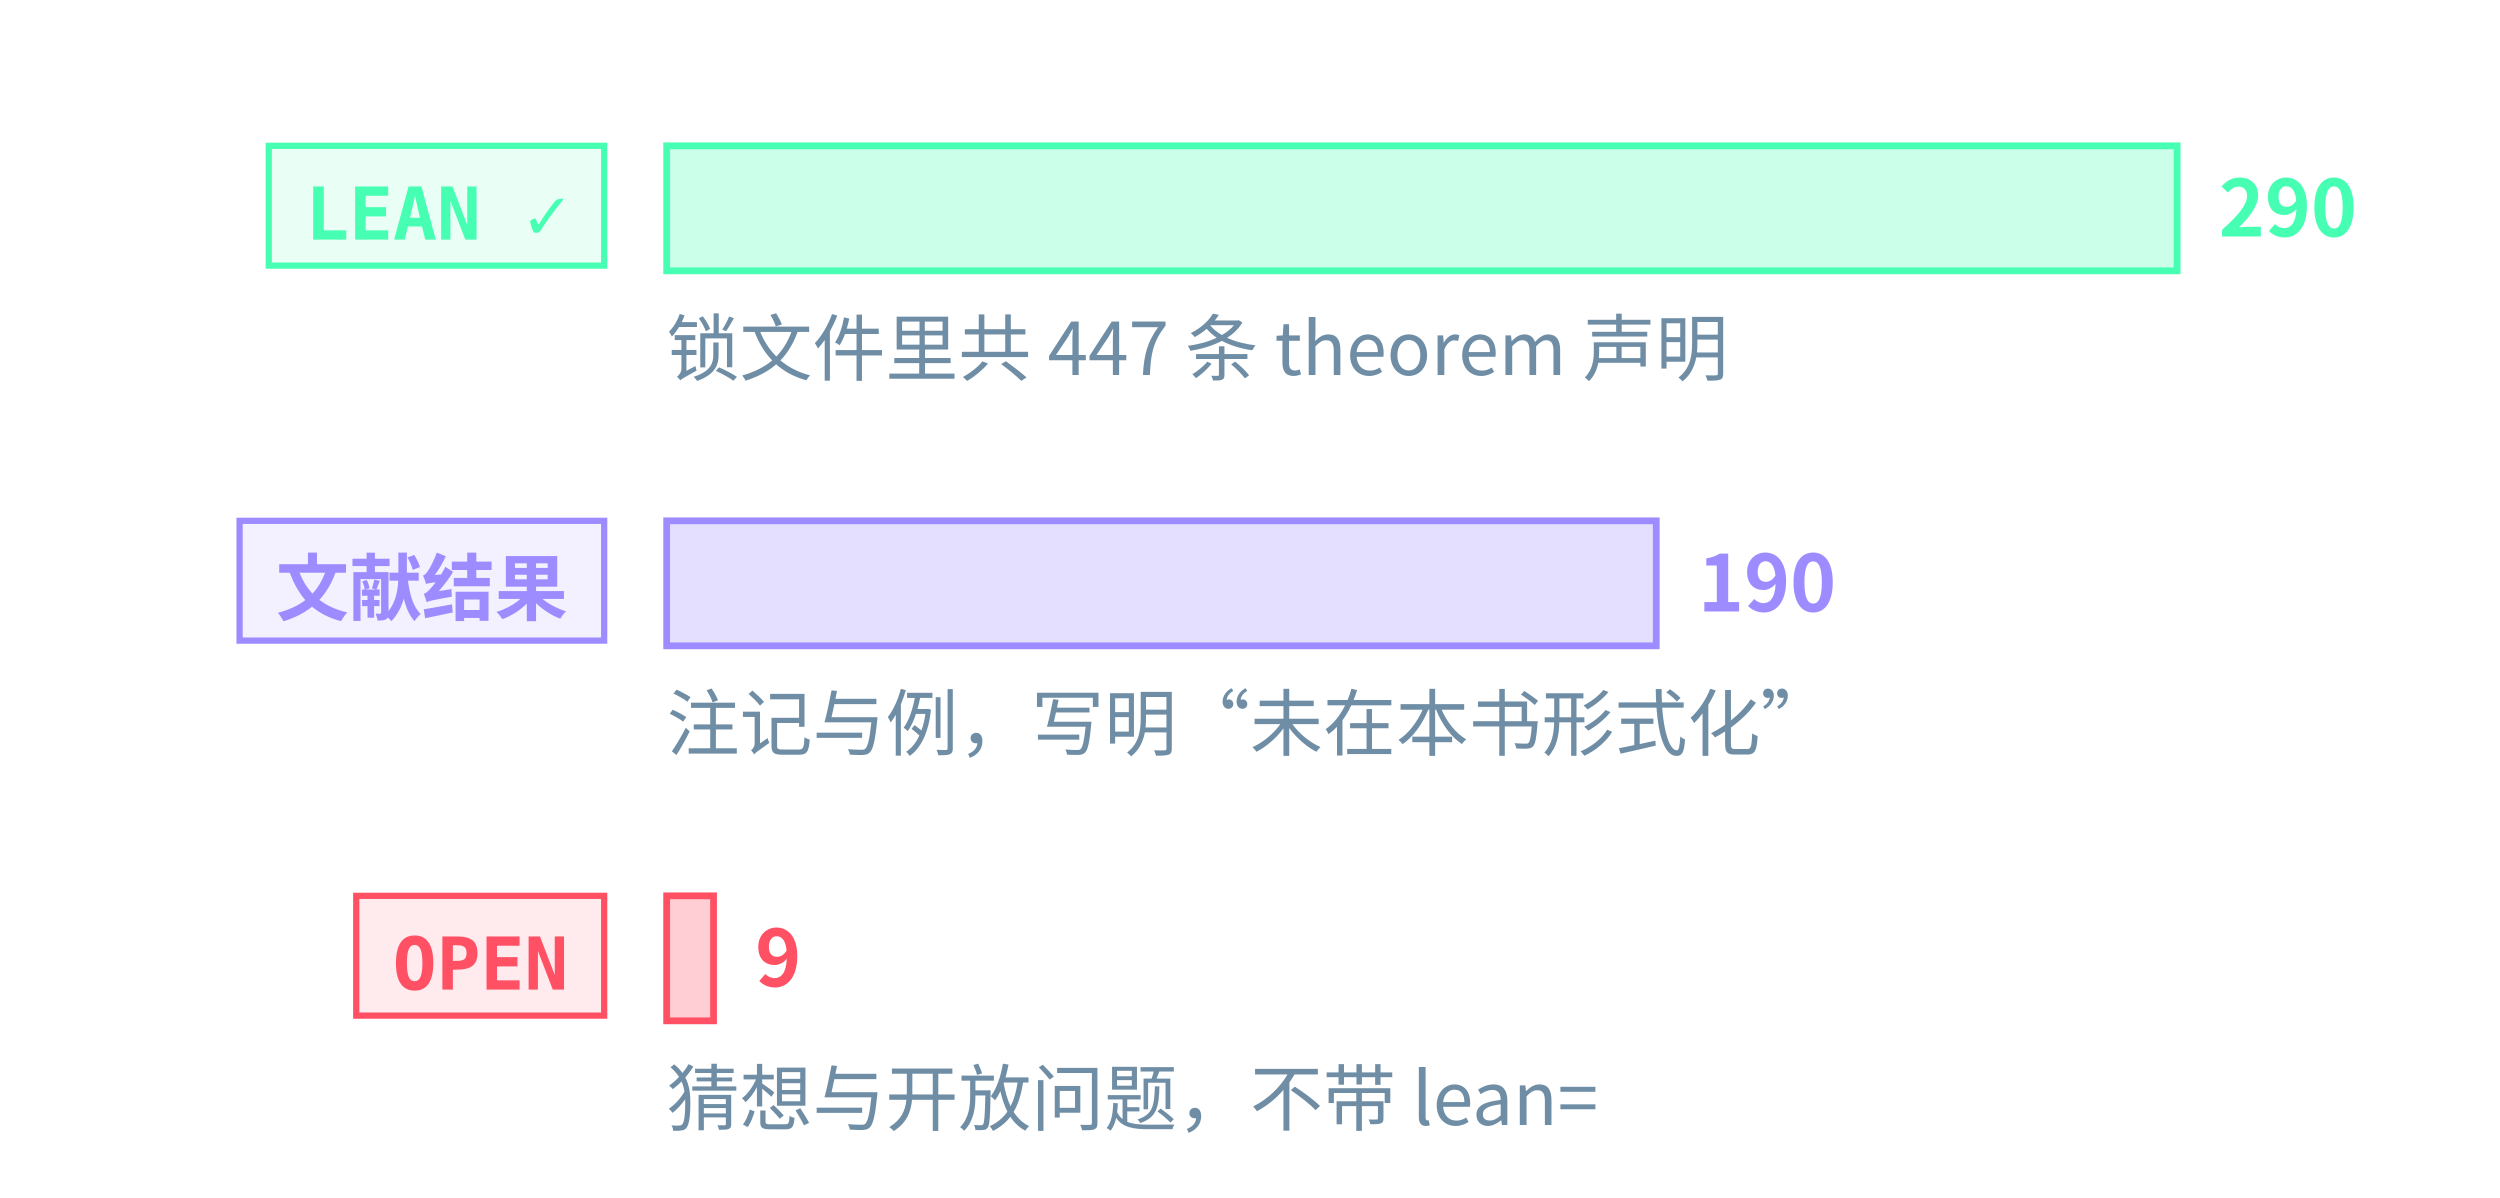
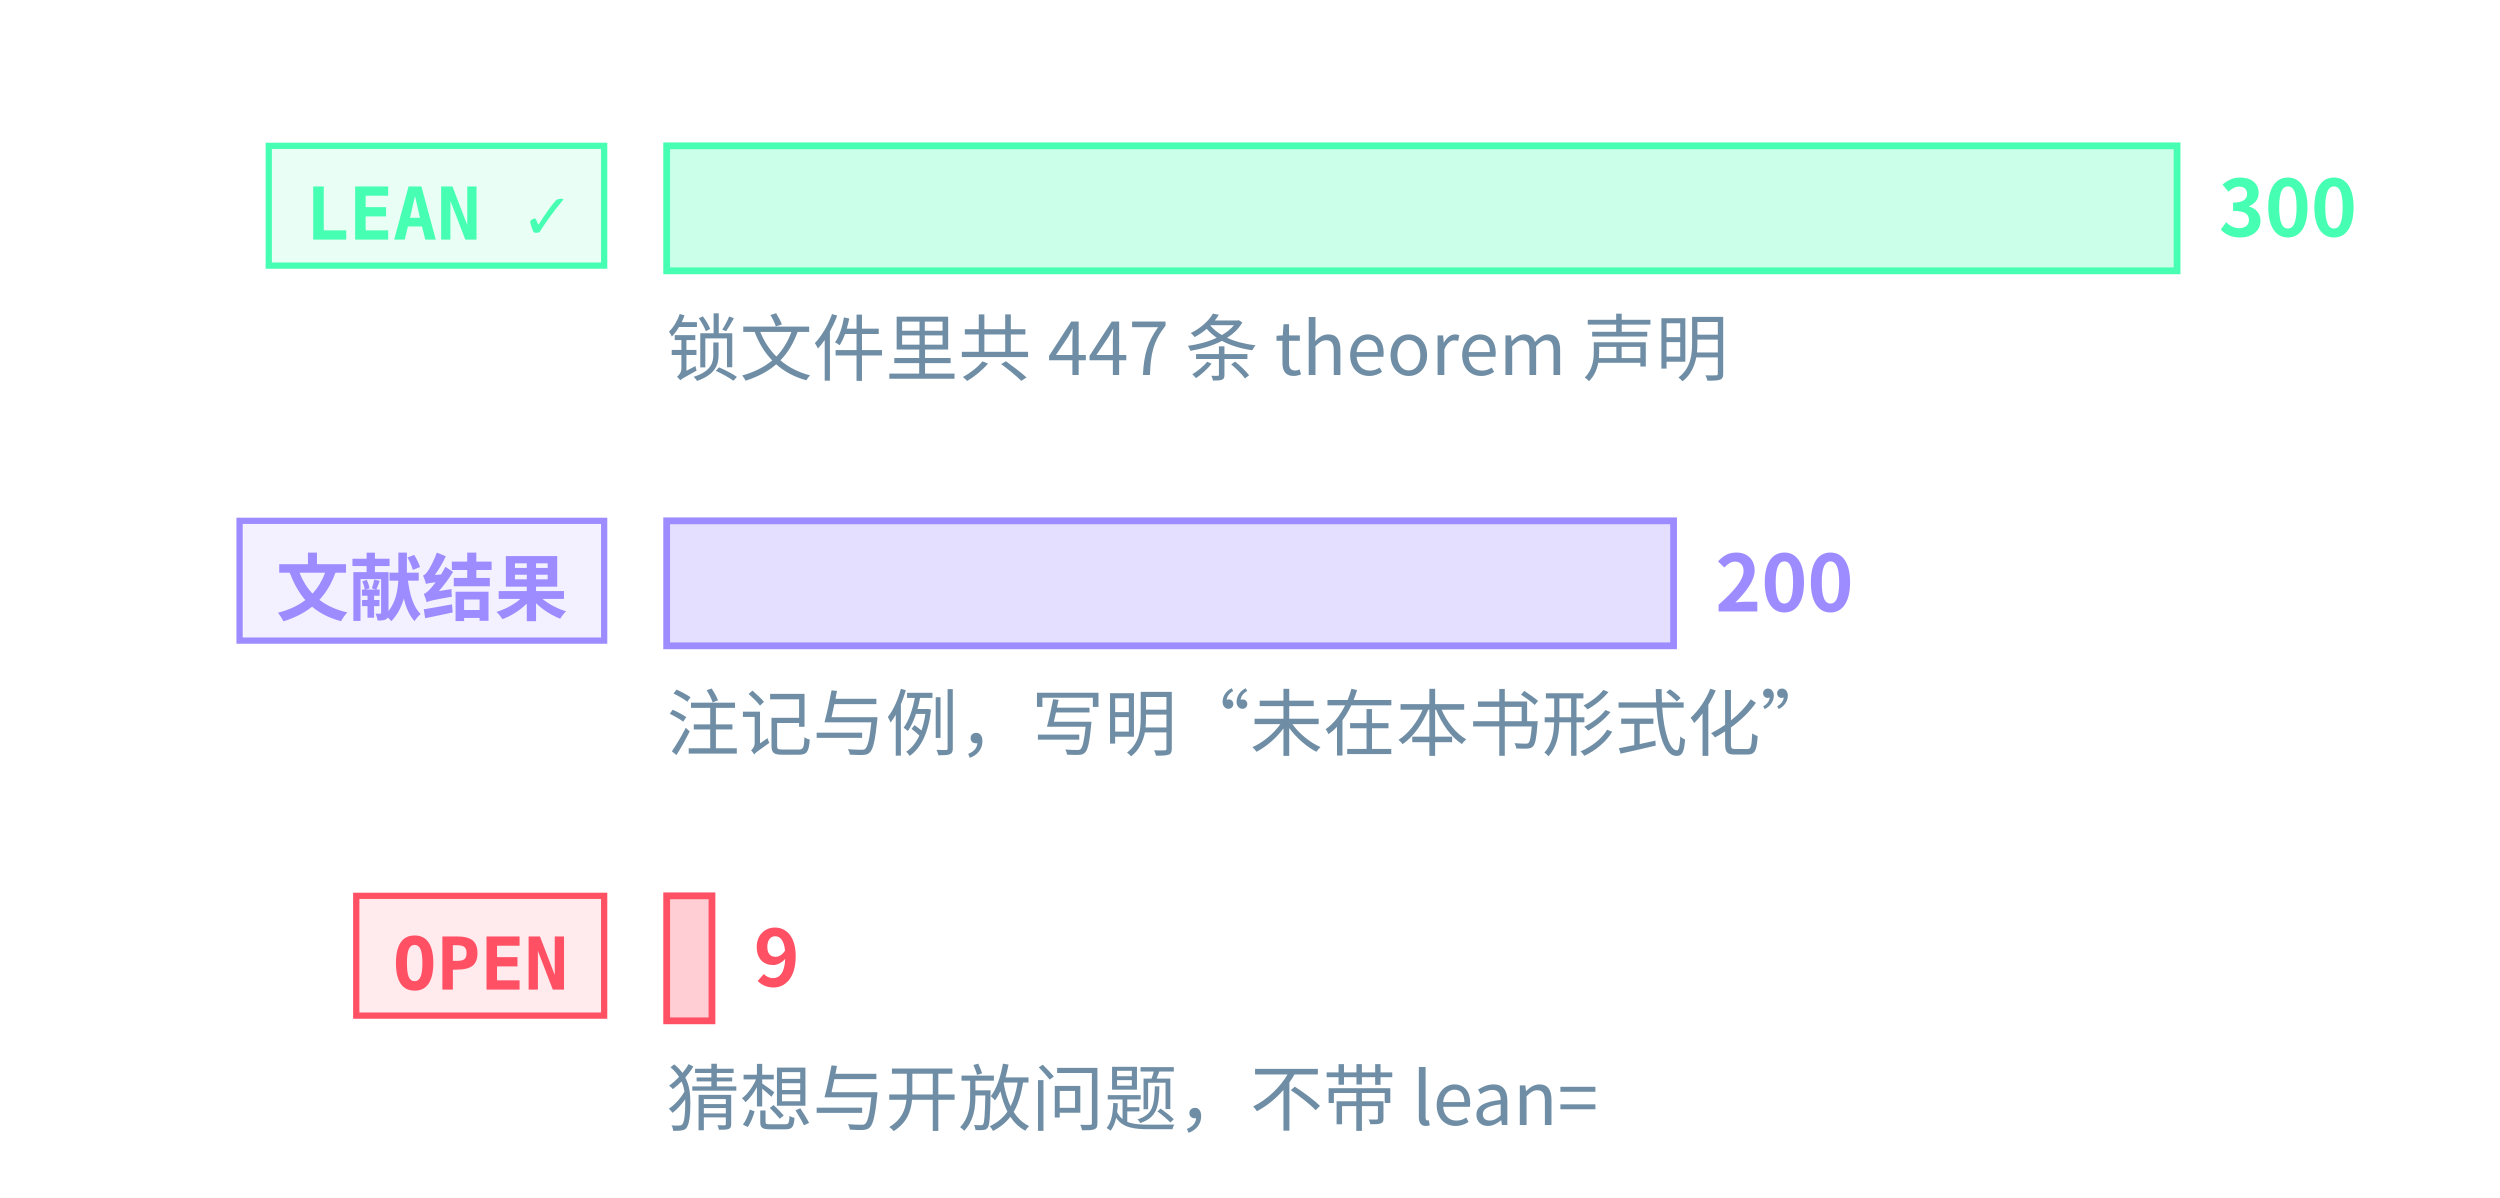
<svg xmlns="http://www.w3.org/2000/svg" class="tr-fig" data-tr-fig="prelude-three-tiers" data-lang="zh" viewBox="0 0 480 230" width="480" height="230" font-family="'Noto Sans SC', 'Noto Sans CJK SC', 'Source Sans 3', 'PingFang SC', 'Microsoft YaHei', system-ui, sans-serif" role="img" aria-label="三条横条，各配一个标签。最上面一条绿色，标签 LEAN ✓，是带 Lean 引用的定理、引理、命题与推论的条数，最长；中间一条紫色，标签“文献结果”，是标明文献结果的注记与例的条数；最下面一条红色，标签 OPEN，是开放猜想与开放问题的条数，很短。每条横条末端写着条数，绿色一条下面另注锁文件里 theorem 声明的条数。">
  <style>.ts-ink{stroke:#d4efff}.tf-ink{fill:#d4efff}.ts-dim{stroke:#6f8ea5}.tf-dim{fill:#6f8ea5}.ts-faint{stroke:#34506a}.tf-faint{fill:#34506a}.ts-edge{stroke:#143049}.tf-edge{fill:#143049}.ts-hot{stroke:#1f5d7c}.tf-hot{fill:#1f5d7c}.ts-bg{stroke:#03060c}.tf-bg{fill:#03060c}.ts-panel{stroke:#07101b}.tf-panel{fill:#07101b}.ts-sheet{stroke:#050c16}.tf-sheet{fill:#050c16}.ts-cyan{stroke:#19f0ff}.tf-cyan{fill:#19f0ff}.ts-magenta{stroke:#ff2fd0}.tf-magenta{fill:#ff2fd0}.ts-amber{stroke:#ffc83d}.tf-amber{fill:#ffc83d}.ts-violet{stroke:#9d8cff}.tf-violet{fill:#9d8cff}.ts-ok{stroke:#46ffb2}.tf-ok{fill:#46ffb2}.ts-warn{stroke:#ff5064}.tf-warn{fill:#ff5064}.ts-blue{stroke:#2a7bff}.tf-blue{fill:#2a7bff}.ts-orange{stroke:#ff8a3c}.tf-orange{fill:#ff8a3c}.ts-sigma{stroke:#cfe3ff}.tf-sigma{fill:#cfe3ff}</style>
  <rect x="51.6" y="28" width="64.4" height="23" class="ts-ok tf-ok" stroke-width="1.2" fill-opacity="0.12" />
  <text class="tf-ok tr-fig-mono" x="58.6" y="46" font-size="14" font-family="'JetBrains Mono', 'DejaVu Sans Mono', ui-monospace, Menlo, Consolas, monospace" font-weight="600">LEAN ✓</text>
  <rect x="128" y="28" width="290" height="24" class="ts-ok tf-ok" stroke-width="1.3" fill-opacity="0.28" />
-   <text class="tf-ok" x="426" y="45.4" font-size="15" font-weight="600">290</text>
+   <text class="tf-ok" x="426" y="45.4" font-size="15" font-weight="600">300</text>
  <rect x="46" y="100" width="70" height="23" class="ts-violet tf-violet" stroke-width="1.2" fill-opacity="0.12" />
  <text class="tf-violet tr-fig-mono" x="53" y="118" font-size="14" font-family="'JetBrains Mono', 'DejaVu Sans Mono', ui-monospace, Menlo, Consolas, monospace" font-weight="600">文献结果</text>
-   <rect x="128" y="100" width="190" height="24" class="ts-violet tf-violet" stroke-width="1.3" fill-opacity="0.28" />
-   <text class="tf-violet" x="326" y="117.4" font-size="15" font-weight="600">190</text>
+   <rect x="128" y="100" width="193.33" height="24" class="ts-violet tf-violet" stroke-width="1.3" fill-opacity="0.28" />
+   <text class="tf-violet" x="329.33" y="117.4" font-size="15" font-weight="600">200</text>
  <rect x="68.4" y="172" width="47.6" height="23" class="ts-warn tf-warn" stroke-width="1.2" fill-opacity="0.12" />
  <text class="tf-warn tr-fig-mono" x="75.4" y="190" font-size="14" font-family="'JetBrains Mono', 'DejaVu Sans Mono', ui-monospace, Menlo, Consolas, monospace" font-weight="600">OPEN</text>
-   <rect x="128" y="172" width="9" height="24" class="ts-warn tf-warn" stroke-width="1.3" fill-opacity="0.28" />
-   <text class="tf-warn" x="145" y="189.4" font-size="15" font-weight="600">9</text>
+   <rect x="128" y="172" width="8.7" height="24" class="ts-warn tf-warn" stroke-width="1.3" fill-opacity="0.28" />
+   <text class="tf-warn" x="144.7" y="189.4" font-size="15" font-weight="600">9</text>
  <text class="tf-dim" x="128" y="72" font-size="14">锁文件里共 447 条 theorem 声明</text>
  <text class="tf-dim" x="128" y="144" font-size="14">注记与例，写明“未在本书形式化”</text>
  <text class="tf-dim" x="128" y="216" font-size="14">猜想与开放问题，不带 lean=</text>
</svg>
